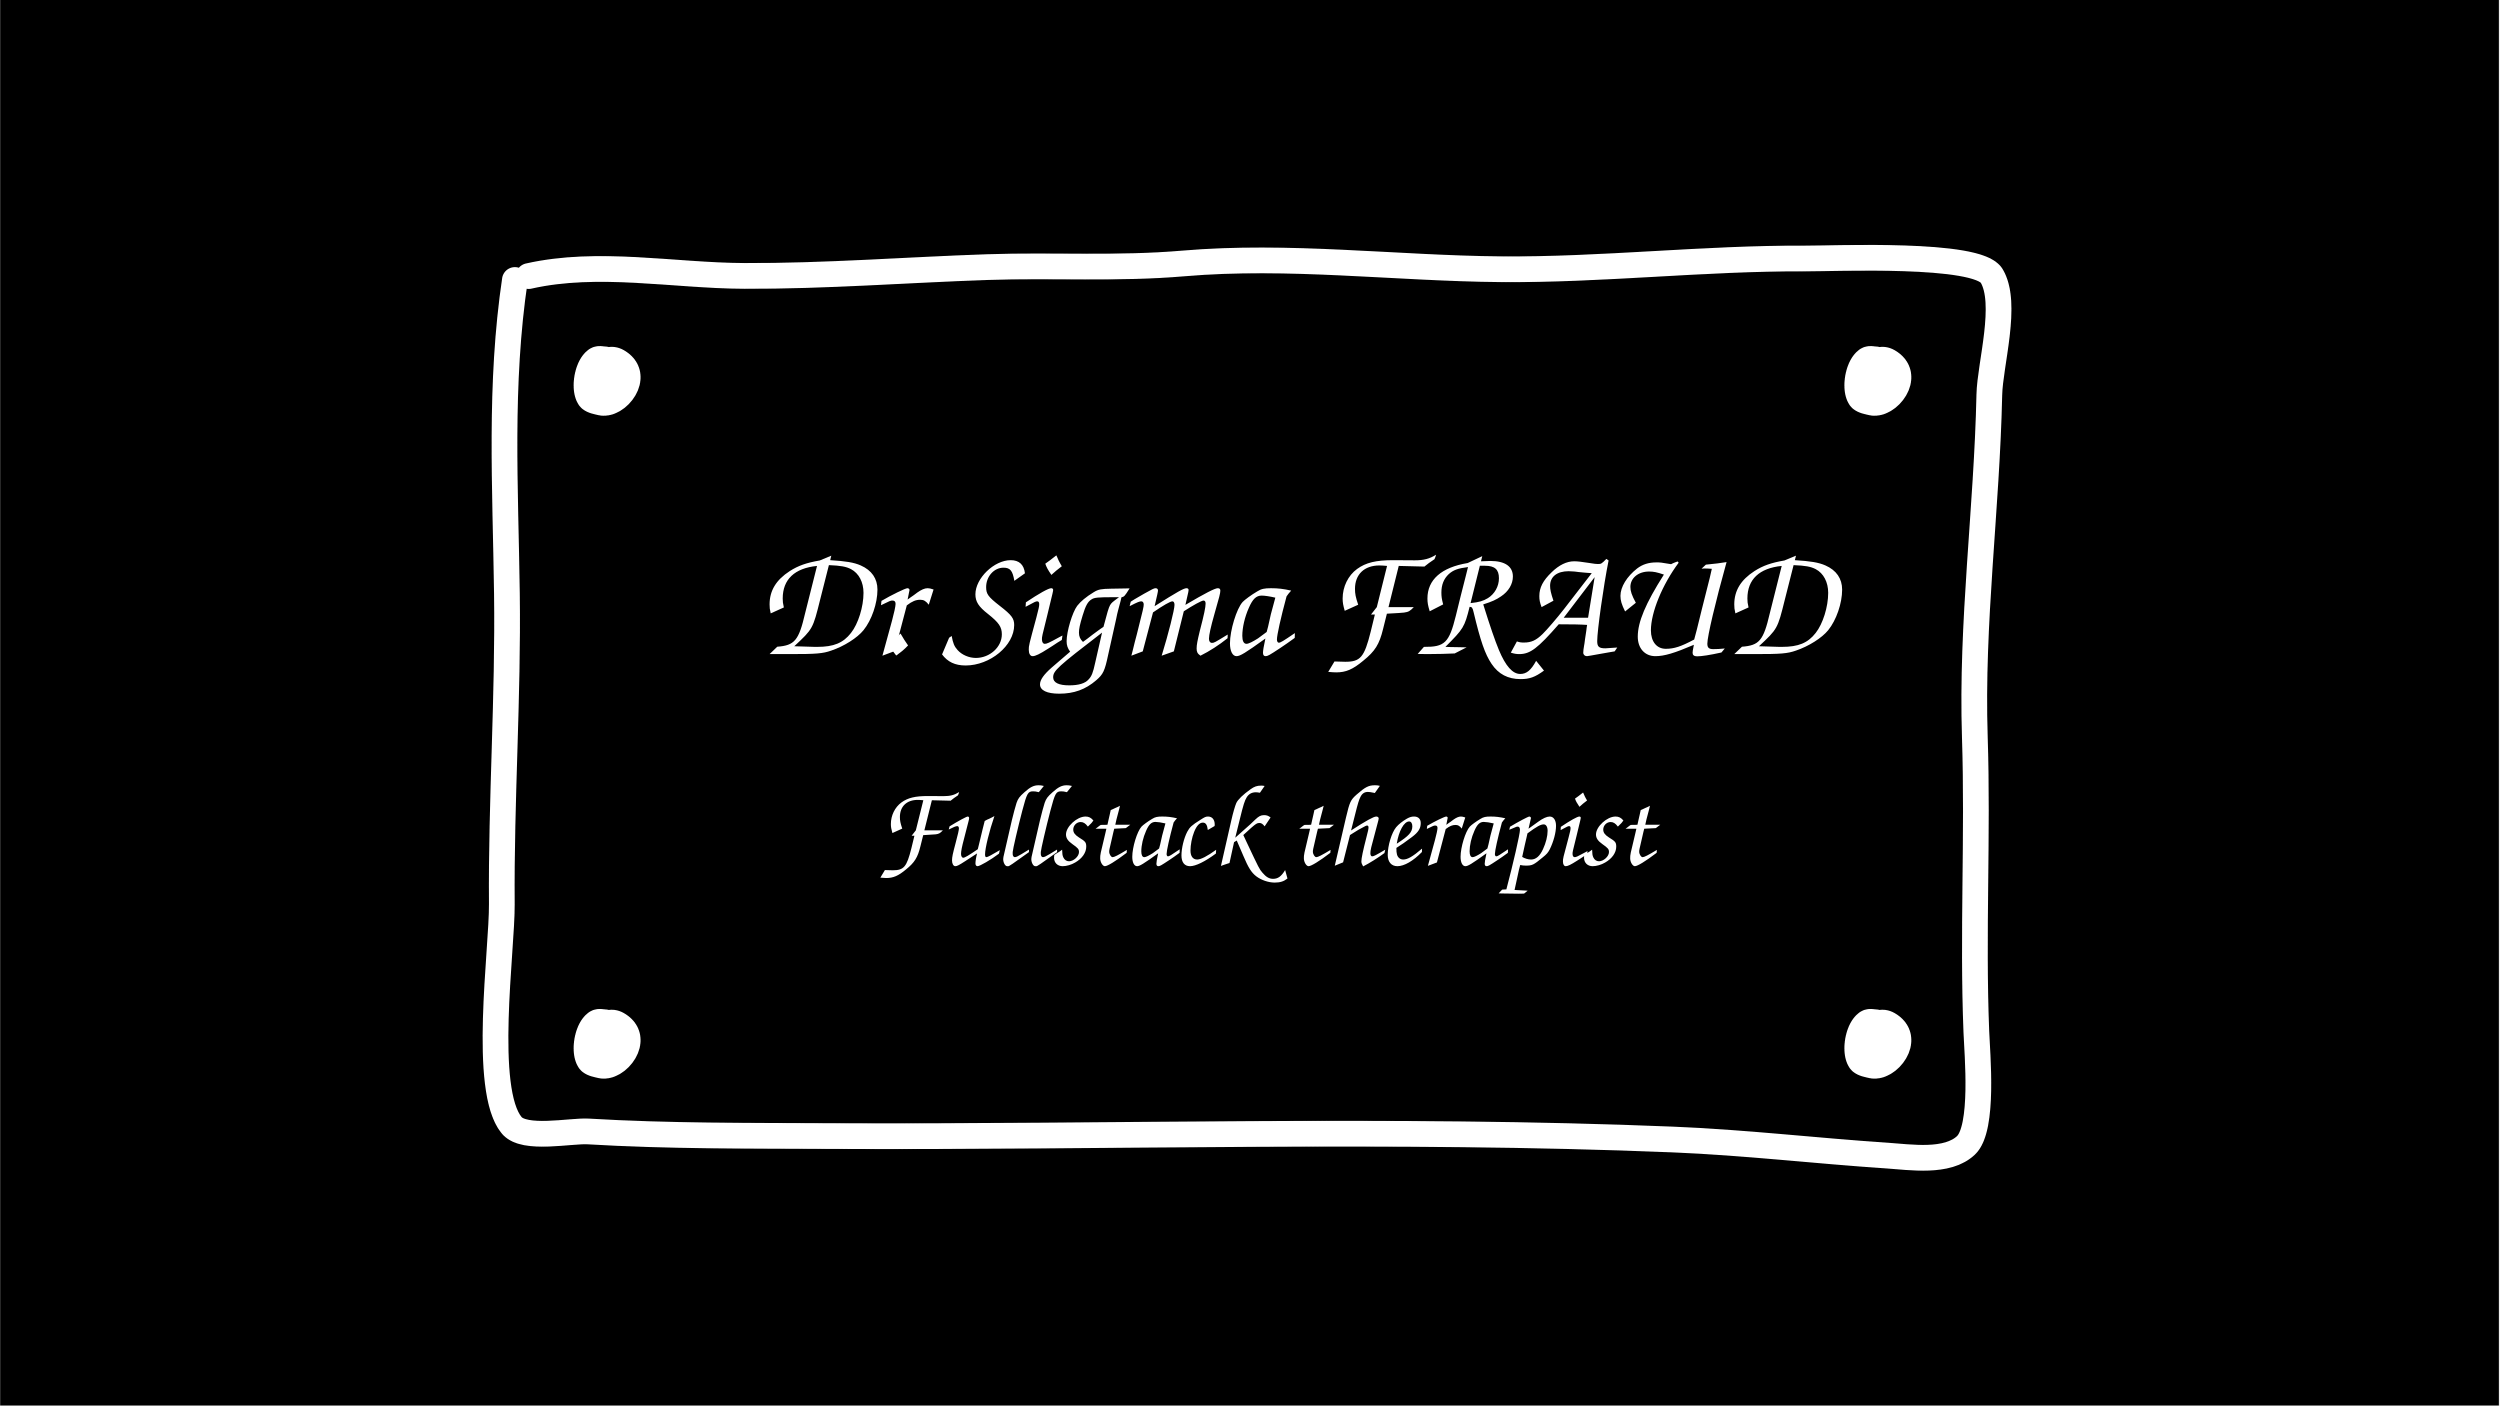
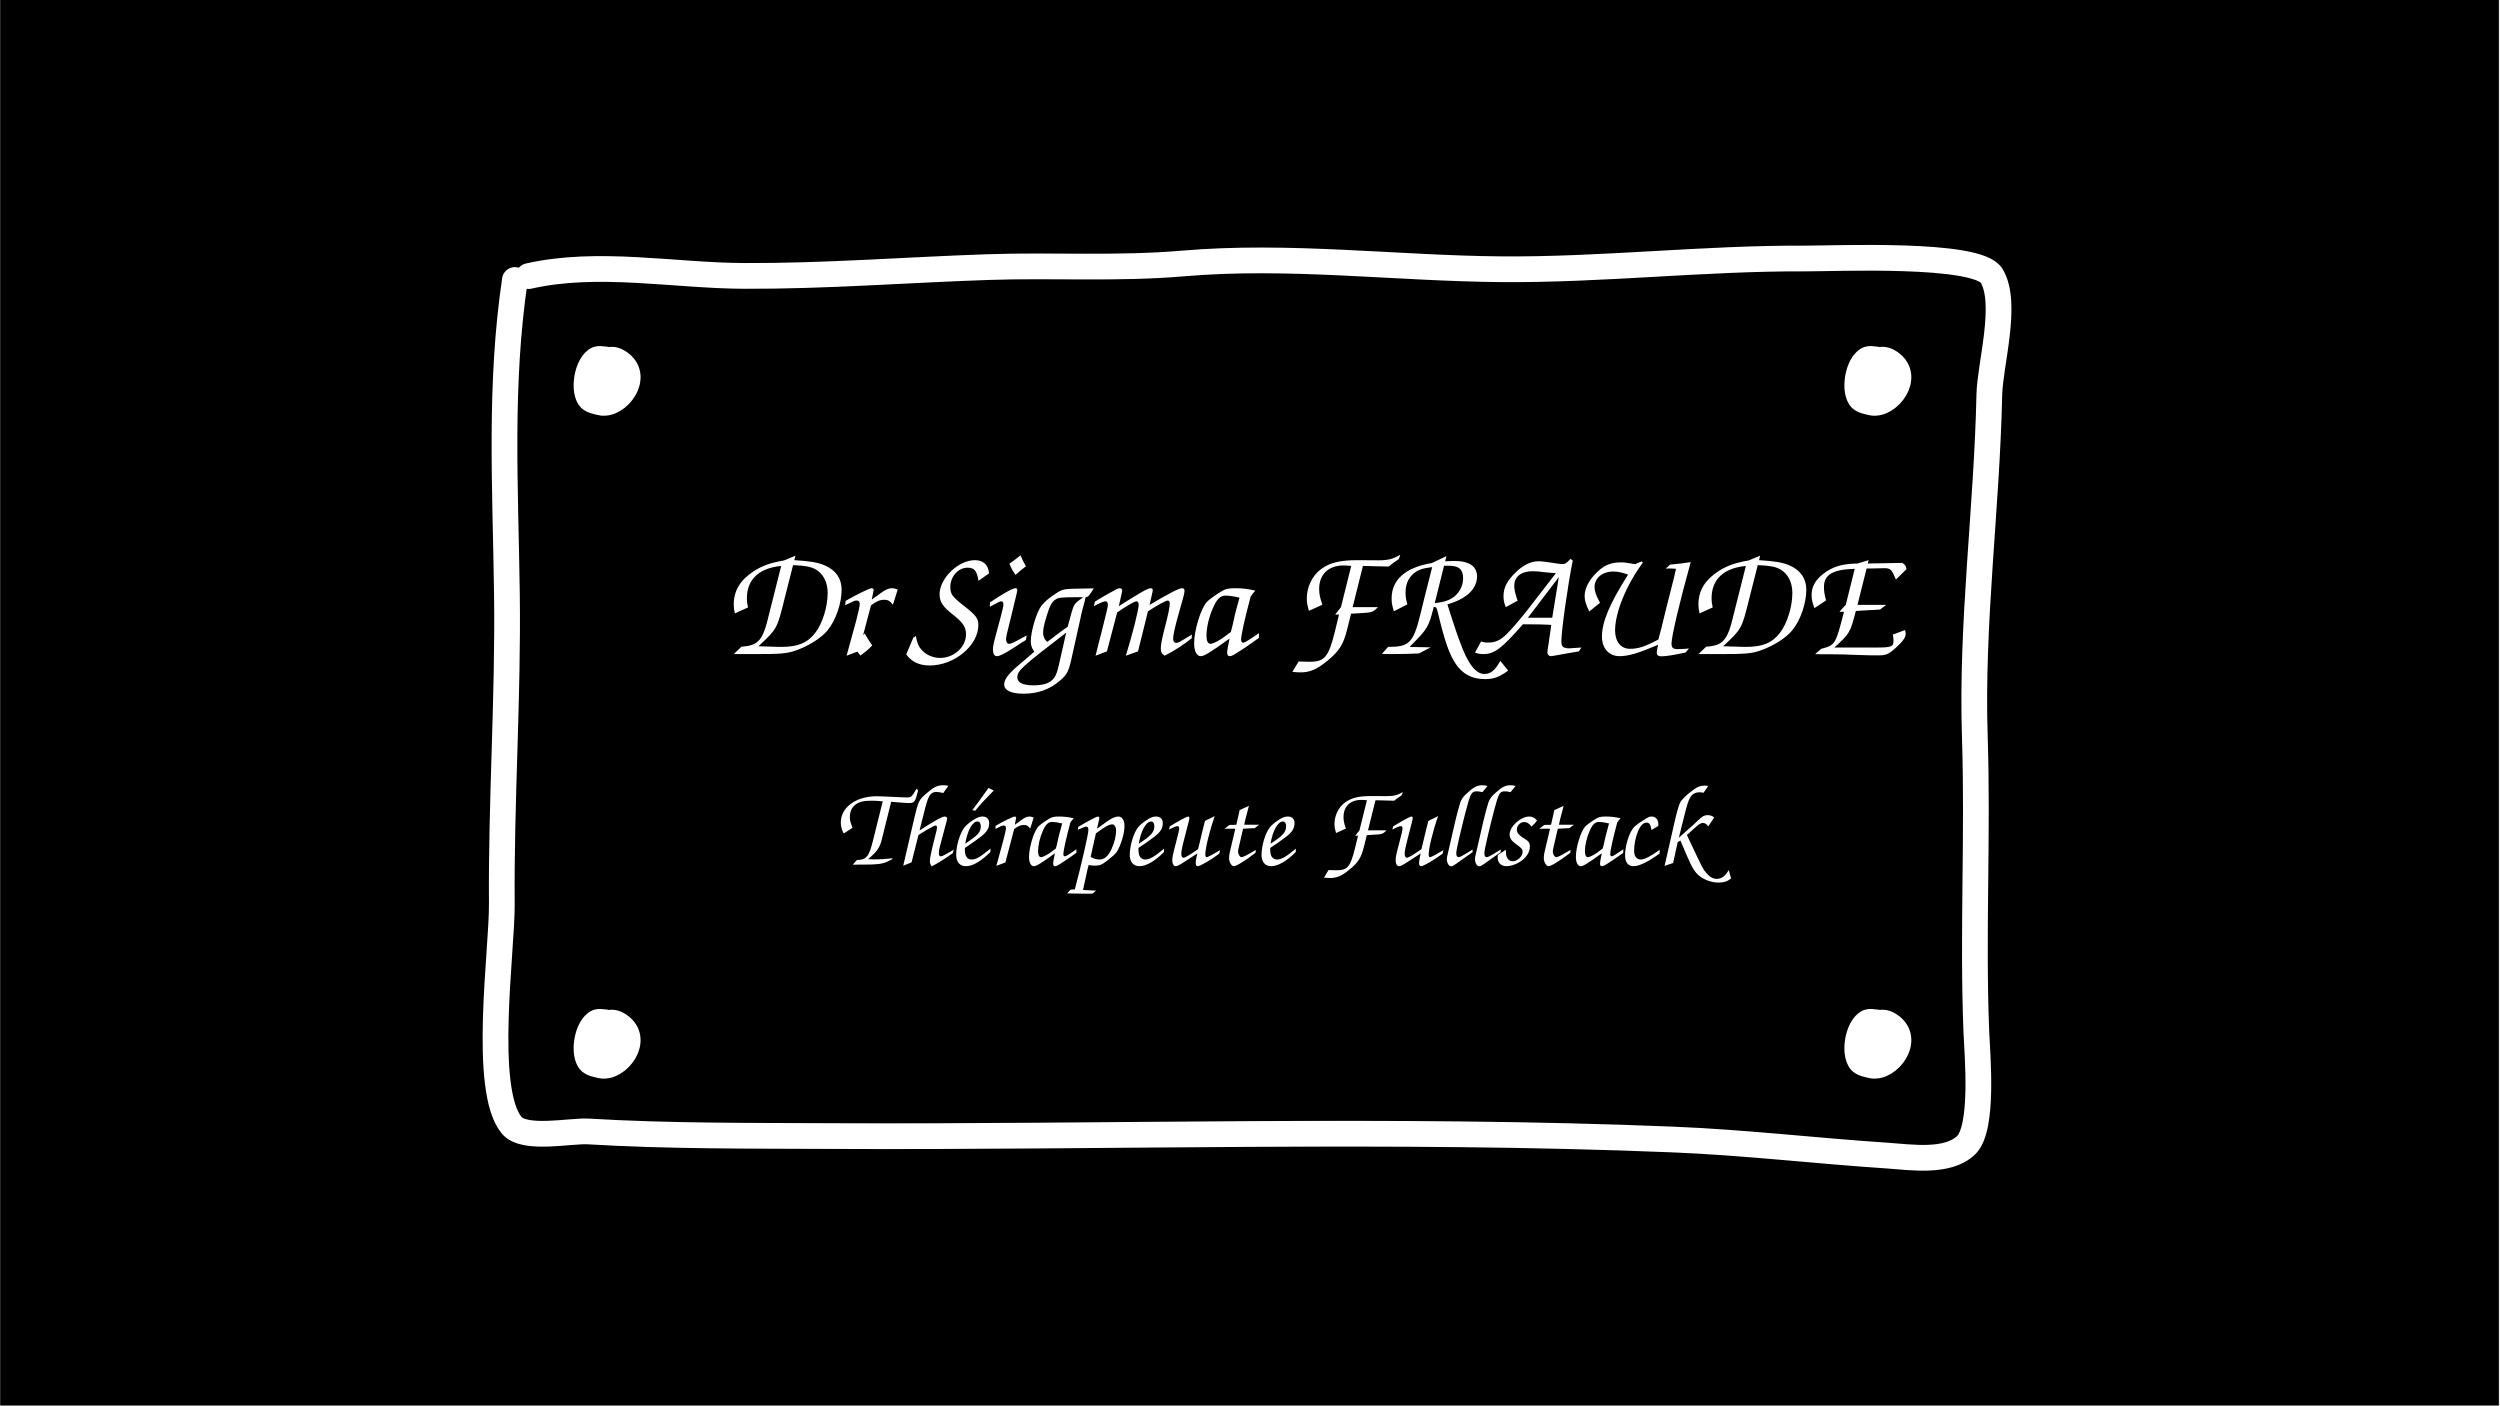
<svg xmlns="http://www.w3.org/2000/svg" width="100%" height="100%" viewBox="0 0 1921 1080" version="1.1" xml:space="preserve" style="fill-rule:evenodd;clip-rule:evenodd;stroke-linejoin:round;stroke-miterlimit:1.414;">
  <g transform="matrix(1,0,0,1,-8,-1180)">
    <g id="dr-sigma" transform="matrix(1,0,0,1,-5901.87,1180)">
      <rect x="5910" y="0" width="1920" height="1080" />
      <g transform="matrix(1,0,0,1,3940,-1255.01)">
        <path d="M2376.13,1467.14C2429.56,1455.07 2487.37,1466.79 2541.62,1467.02C2604.02,1467.29 2666.53,1462.36 2728.76,1460.25C2779.33,1458.54 2828.46,1461.8 2879.14,1457.45C2960.2,1450.5 3041.85,1461.17 3122.97,1461.89C3200.87,1462.57 3278.94,1453.28 3356.84,1453.64C3379.44,1453.75 3489.38,1448.77 3500.24,1466.9C3512.99,1488.17 3498.96,1535.09 3498.47,1558.29C3496.59,1646.1 3484.45,1733.51 3487.33,1821.4C3489.8,1896.9 3485.49,1972.37 3488.49,2047.77C3489.18,2065.18 3494.44,2121.82 3480.59,2135.04C3466.23,2148.76 3437.8,2144.15 3420.05,2142.97C3364.97,2139.32 3310.9,2132.89 3255.54,2130.62C3039.27,2121.76 2822.91,2129.04 2606.56,2127.96C2544.93,2127.66 2483.36,2128.08 2421.92,2124.42C2408.28,2123.61 2372.78,2131.4 2363.04,2119.68C2340.32,2092.35 2355.75,1984.82 2355.47,1949.81C2354.84,1870.19 2360.48,1790.42 2359.38,1710.93C2358.25,1629.08 2353.5,1550.55 2365.64,1469.26" style="fill:none;stroke:white;stroke-width:19.8px;stroke-linecap:round;stroke-miterlimit:1.5;stroke-dasharray:0,0.99,0,0;" />
      </g>
      <g>
        <g transform="matrix(1,0,0,1,3933.44,-1255.01)">
          <path d="M2441.47,1531.19C2439.23,1531.19 2436.78,1530.15 2434.71,1531.52C2427.6,1536.27 2424.73,1553.72 2429.31,1560.58C2430.93,1563.02 2435.52,1563.66 2438.09,1564.3C2450.61,1567.43 2469.35,1543.72 2451.27,1532.88C2439.33,1525.71 2432.64,1546.78 2438.43,1551.12C2443.78,1555.13 2453.38,1545.64 2449.92,1541.32C2444.72,1534.83 2438.54,1545.83 2441.81,1549.1C2444.39,1551.68 2448.44,1545.53 2447.89,1543.35C2447.14,1540.36 2440.46,1541.31 2440.46,1544.37" style="fill:none;stroke:white;stroke-width:19.8px;stroke-linecap:round;stroke-miterlimit:1.5;stroke-dasharray:0,0.99,0,0;" />
        </g>
        <g transform="matrix(1,0,0,1,3933.44,-745.638)">
          <path d="M2441.47,1531.19C2439.23,1531.19 2436.78,1530.15 2434.71,1531.52C2427.6,1536.27 2424.73,1553.72 2429.31,1560.58C2430.93,1563.02 2435.52,1563.66 2438.09,1564.3C2450.61,1567.43 2469.35,1543.72 2451.27,1532.88C2439.33,1525.71 2432.64,1546.78 2438.43,1551.12C2443.78,1555.13 2453.38,1545.64 2449.92,1541.32C2444.72,1534.83 2438.54,1545.83 2441.81,1549.1C2444.39,1551.68 2448.44,1545.53 2447.89,1543.35C2447.14,1540.36 2440.46,1541.31 2440.46,1544.37" style="fill:none;stroke:white;stroke-width:19.8px;stroke-linecap:round;stroke-miterlimit:1.5;stroke-dasharray:0,0.99,0,0;" />
        </g>
        <g transform="matrix(1,0,0,1,4909.89,-745.638)">
          <path d="M2441.47,1531.19C2439.23,1531.19 2436.78,1530.15 2434.71,1531.52C2427.6,1536.27 2424.73,1553.72 2429.31,1560.58C2430.93,1563.02 2435.52,1563.66 2438.09,1564.3C2450.61,1567.43 2469.35,1543.72 2451.27,1532.88C2439.33,1525.71 2432.64,1546.78 2438.43,1551.12C2443.78,1555.13 2453.38,1545.64 2449.92,1541.32C2444.72,1534.83 2438.54,1545.83 2441.81,1549.1C2444.39,1551.68 2448.44,1545.53 2447.89,1543.35C2447.14,1540.36 2440.46,1541.31 2440.46,1544.37" style="fill:none;stroke:white;stroke-width:19.8px;stroke-linecap:round;stroke-miterlimit:1.5;stroke-dasharray:0,0.99,0,0;" />
        </g>
        <g transform="matrix(1,0,0,1,4909.89,-1255.01)">
          <path d="M2441.47,1531.19C2439.23,1531.19 2436.78,1530.15 2434.71,1531.52C2427.6,1536.27 2424.73,1553.72 2429.31,1560.58C2430.93,1563.02 2435.52,1563.66 2438.09,1564.3C2450.61,1567.43 2469.35,1543.72 2451.27,1532.88C2439.33,1525.71 2432.64,1546.78 2438.43,1551.12C2443.78,1555.13 2453.38,1545.64 2449.92,1541.32C2444.72,1534.83 2438.54,1545.83 2441.81,1549.1C2444.39,1551.68 2448.44,1545.53 2447.89,1543.35C2447.14,1540.36 2440.46,1541.31 2440.46,1544.37" style="fill:none;stroke:white;stroke-width:19.8px;stroke-linecap:round;stroke-miterlimit:1.5;stroke-dasharray:0,0.99,0,0;" />
        </g>
      </g>
      <g transform="matrix(1,0,0,1,-3.13776e-11,-66.7121)">
        <g transform="matrix(1,0,0,1,4232.9,-1256.39)">
-           <text x="2348.02px" y="1987.51px" style="font-family:'Boogaloo-Regular', 'Boogaloo', cursive;font-size:90px;fill:white;">Fullstack therapist</text>
+           <text x="2317.83px" y="1987.51px" style="font-family:'Boogaloo-Regular', 'Boogaloo', cursive;font-size:90px;fill:white;">Thérapeute Fullstack</text>
        </g>
        <g transform="matrix(1,0,0,1,4239.7,-974.381)">
-           <text x="2250.92px" y="1543.7px" style="font-family:'Boogaloo-Regular', 'Boogaloo', cursive;font-size:123.176px;fill:white;">Dr<tspan x="2339.85px " y="1543.7px ">.</tspan> Sigma FRAUD</text>
+           <text x="2223.39px" y="1543.7px" style="font-family:'Boogaloo-Regular', 'Boogaloo', cursive;font-size:123.176px;fill:white;">Dr<tspan x="2312.32px " y="1543.7px ">.</tspan> Sigma FRAUDE</text>
        </g>
      </g>
    </g>
  </g>
</svg>
